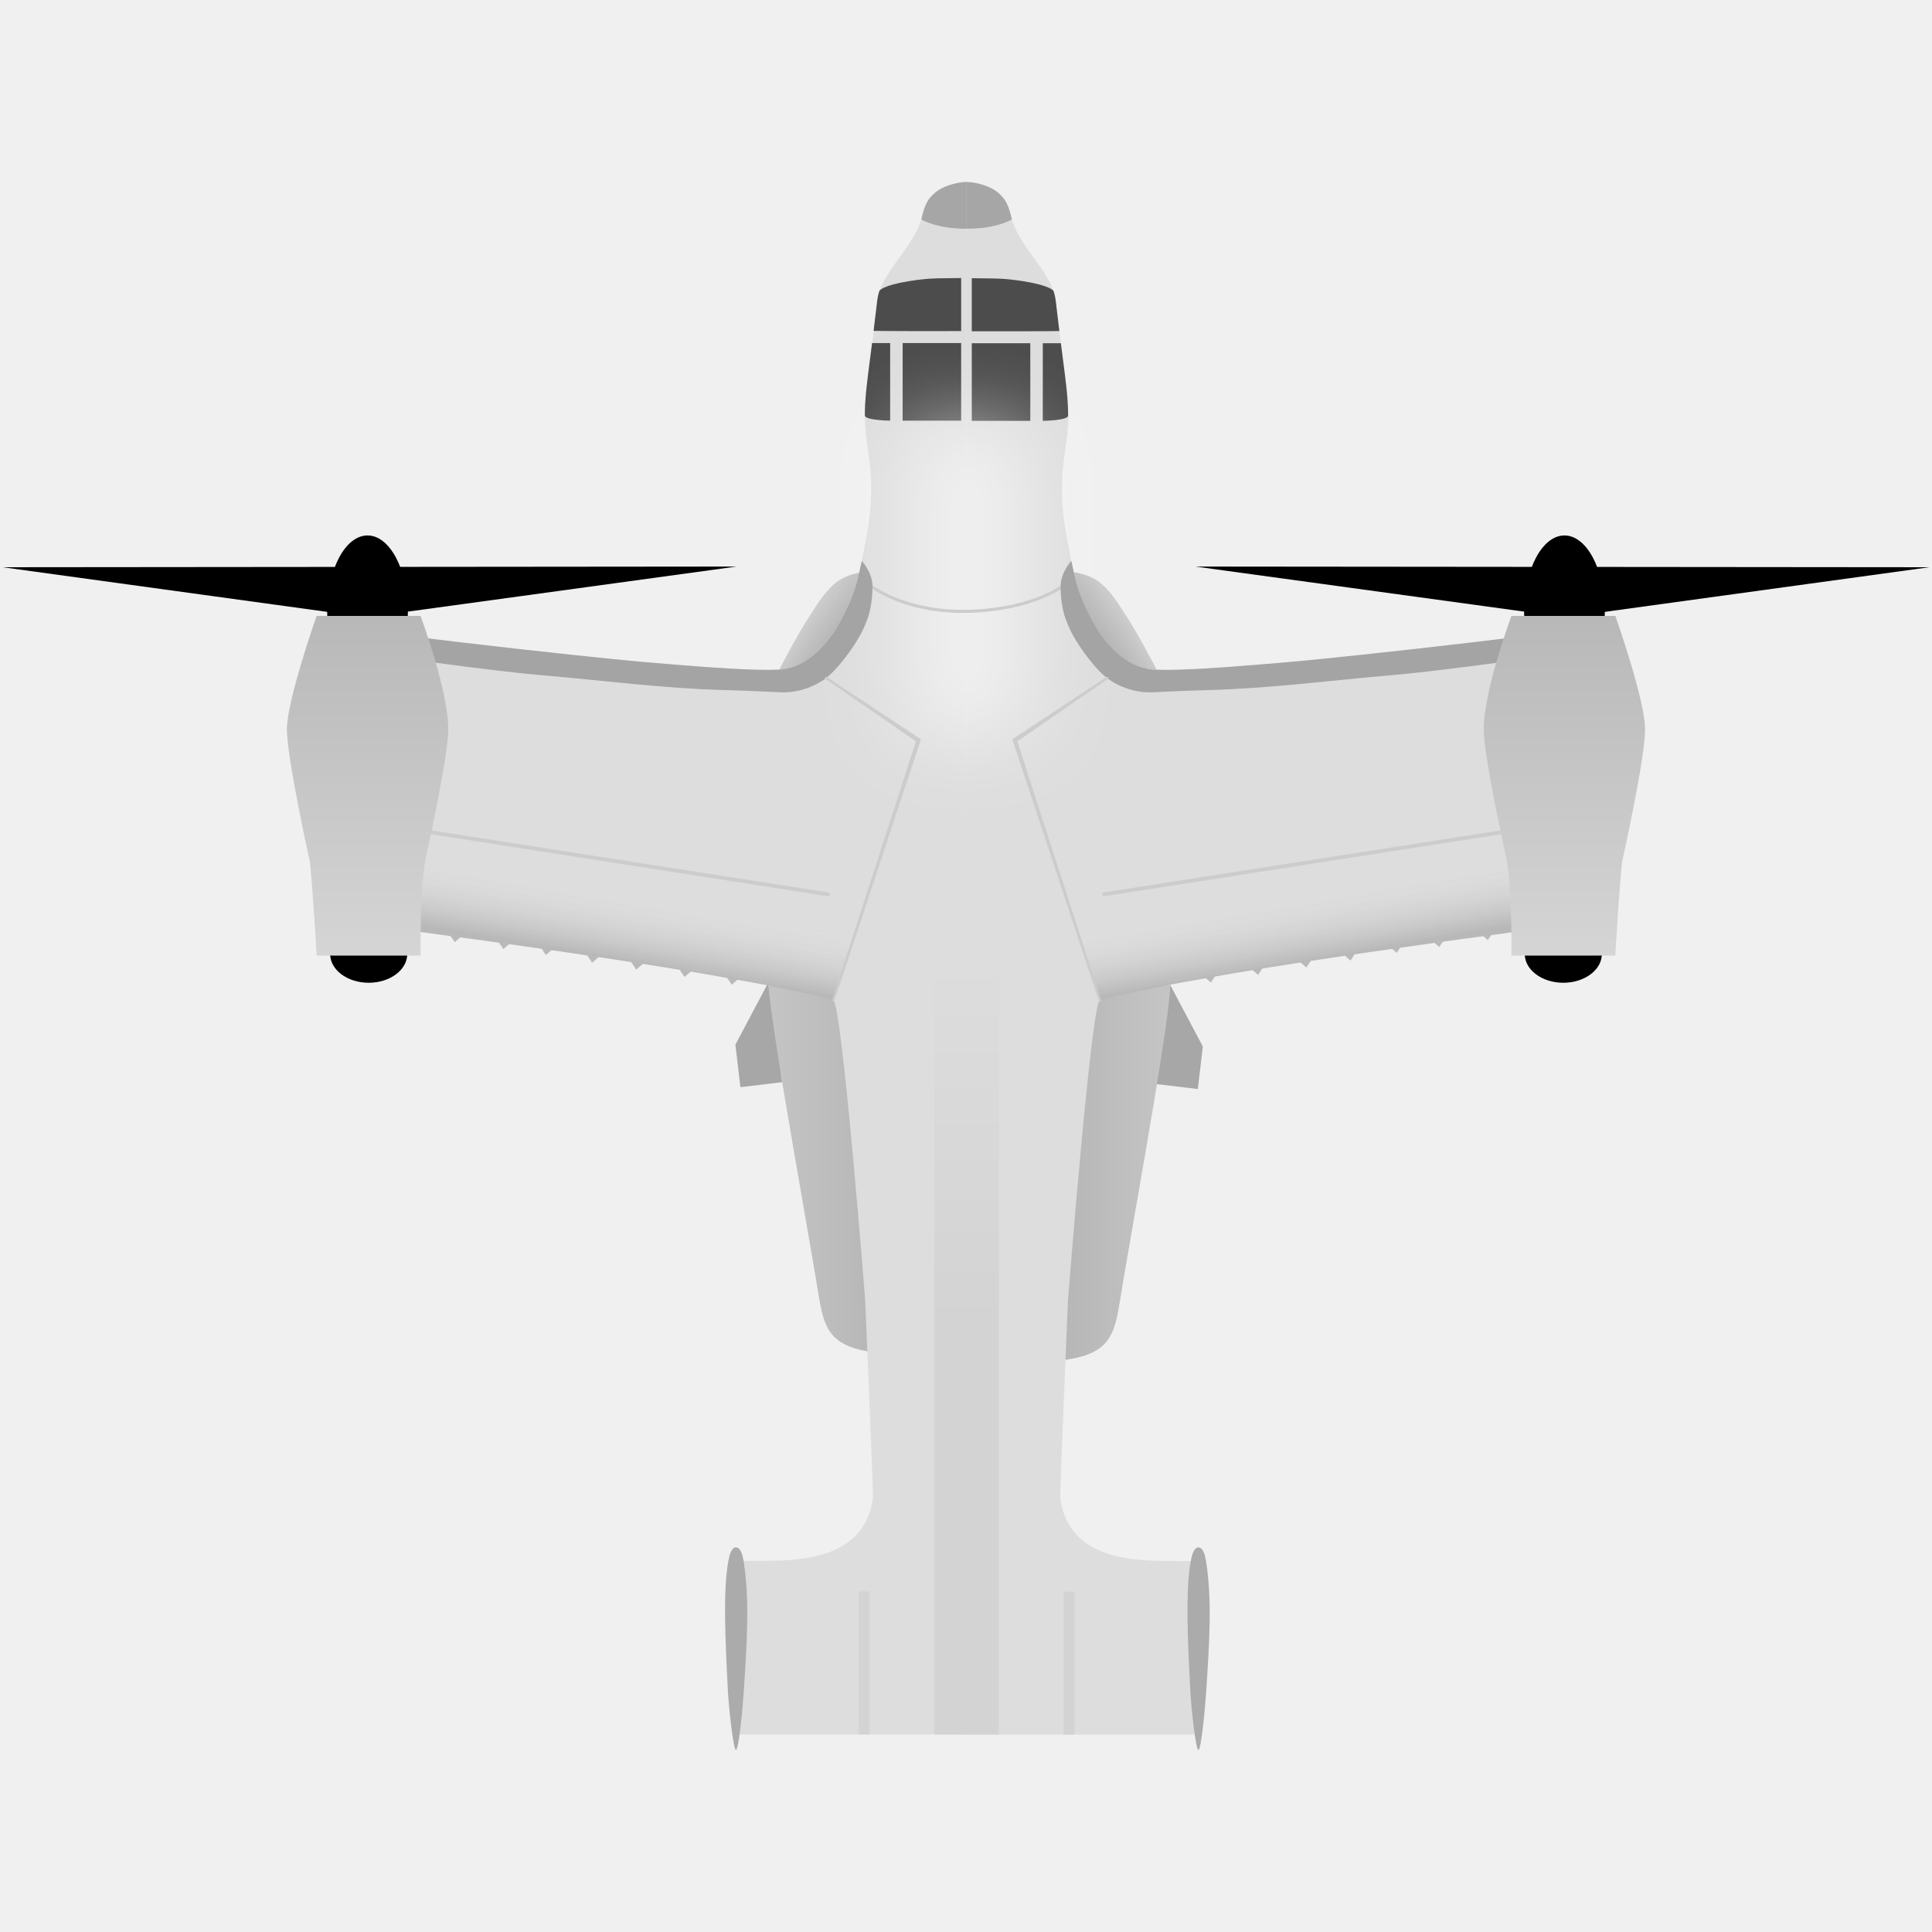
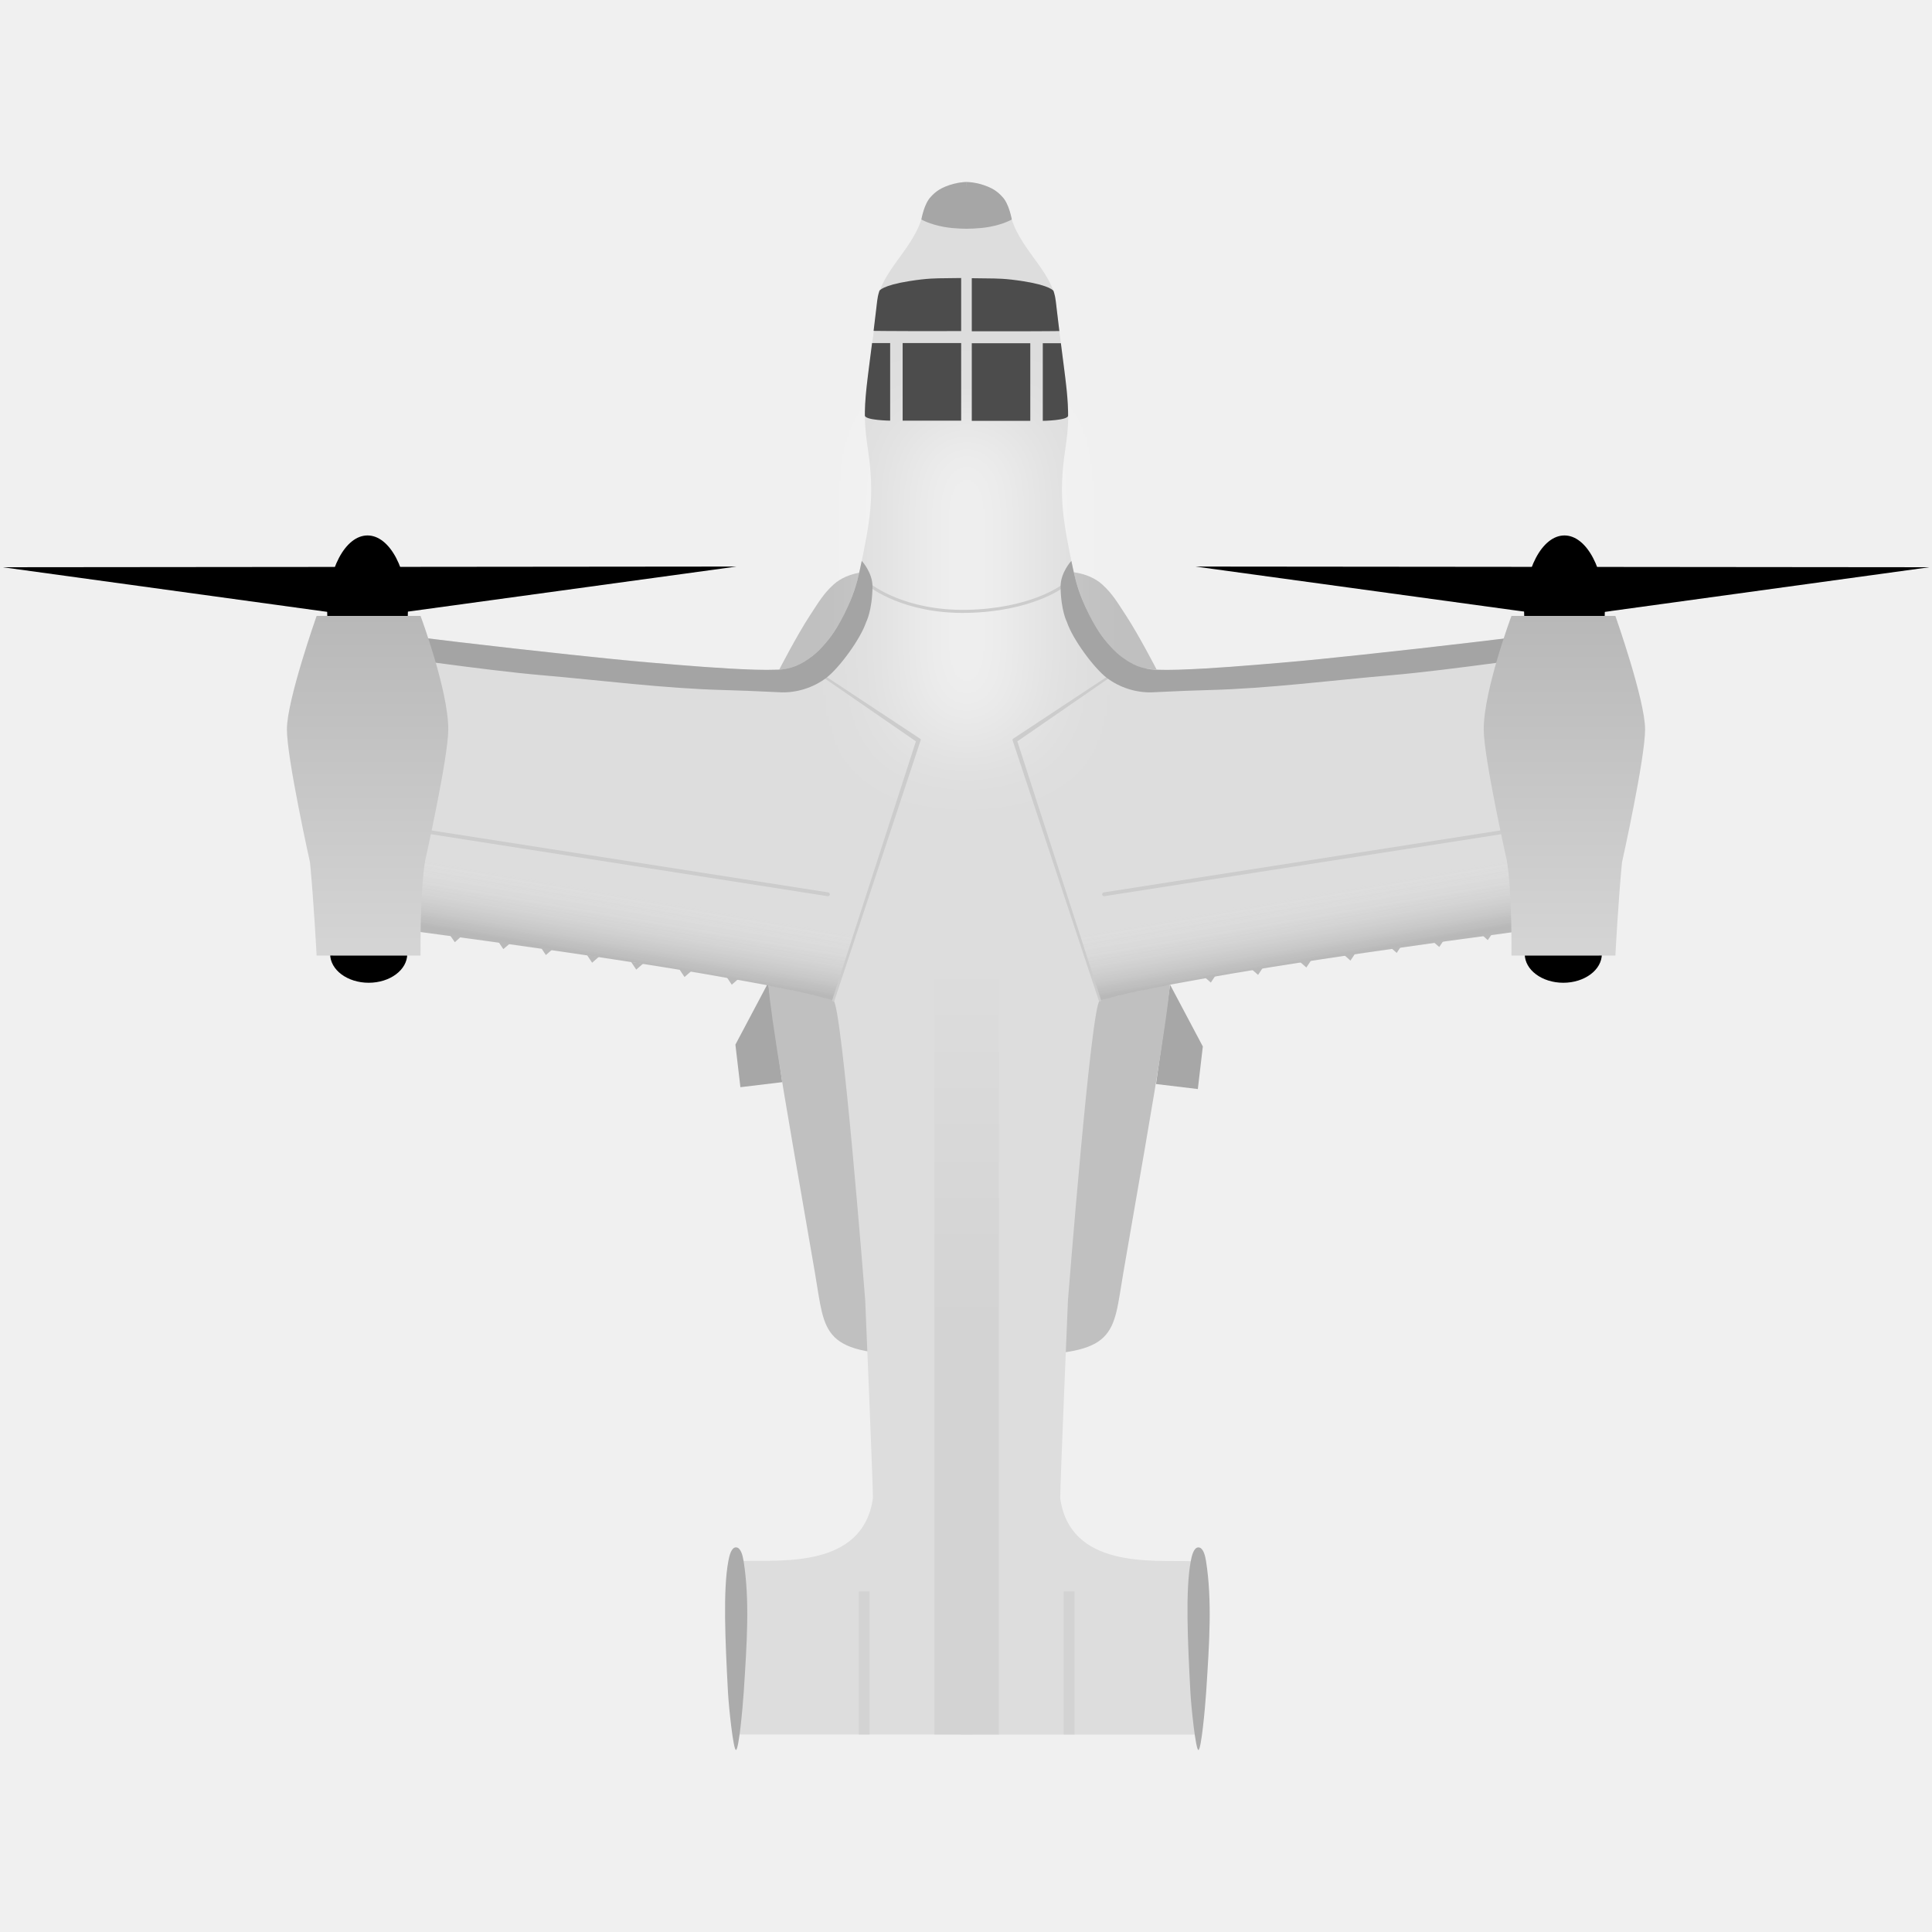
<svg xmlns="http://www.w3.org/2000/svg" xmlns:xlink="http://www.w3.org/1999/xlink" width="1010" height="1010" viewBox="0 0 1010 1010" version="1.1" id="svg1" xml:space="preserve">
  <defs id="defs1">
    <linearGradient id="linearGradient27">
      <stop style="stop-color:#d3d3d3;stop-opacity:1;" offset="0.493" id="stop27" />
      <stop style="stop-color:#dddddd;stop-opacity:1;" offset="0.931" id="stop28" />
    </linearGradient>
    <linearGradient id="linearGradient25">
      <stop style="stop-color:#333333;stop-opacity:0.289;" offset="0" id="stop25" />
      <stop style="stop-color:#e6e6e6;stop-opacity:0;" offset="0.677" id="stop26" />
    </linearGradient>
    <linearGradient id="linearGradient16">
      <stop style="stop-color:#e6e6e6;stop-opacity:1;" offset="0" id="stop16" />
      <stop style="stop-color:#cecece;stop-opacity:0;" offset="1" id="stop17" />
    </linearGradient>
    <linearGradient id="linearGradient5">
      <stop style="stop-color:#d5d5d5;stop-opacity:1;" offset="0" id="stop5" />
      <stop style="stop-color:#b8b8b8;stop-opacity:1;" offset="1" id="stop6" />
    </linearGradient>
    <linearGradient id="linearGradient13">
      <stop style="stop-color:#cecece;stop-opacity:1;" offset="0" id="stop13" />
      <stop style="stop-color:#b6b6b6;stop-opacity:1;" offset="1" id="stop14" />
    </linearGradient>
    <linearGradient id="linearGradient11">
      <stop style="stop-color:#c7c7c7;stop-opacity:1;" offset="0" id="stop11" />
      <stop style="stop-color:#b1b1b1;stop-opacity:1;" offset="1" id="stop12" />
    </linearGradient>
    <clipPath clipPathUnits="userSpaceOnUse" id="clipPath134">
      <path id="path135" style="fill:#ff0000;fill-opacity:1;fill-rule:nonzero;stroke:none;stroke-width:1.341" d="m 1610.775,1448.078 117.781,141.733 h 133.162 c -0.048,-0.053 -0.099,-0.106 -0.147,-0.158 -4.54,-5.061 -8.881,-10.153 -13.244,-15.242 -5.071,-5.995 -9.931,-11.993 -14.771,-17.984 -6.363,-7.937 -12.637,-15.866 -18.633,-23.753 -6.099,-8.044 -11.97,-16.052 -18.17,-24.114 -1.287,-1.493 -2.567,-2.986 -3.884,-4.547 -4.065,-4.816 -7.993,-9.639 -12.069,-14.455 -4.329,-5.151 -8.698,-10.301 -13.036,-15.452 -5.136,-6.139 -10.167,-12.279 -15.184,-18.416 -1.084,-1.333 -2.161,-2.666 -3.239,-3.999 -1.093,-1.203 -2.181,-2.409 -3.272,-3.613 z m 267.588,0 c 7.65,7.821 14.384,15.82 20.292,23.798 4.479,6.37 5.681,7.84 9.25,13.855 4.507,7.596 7.48,14.366 10.207,20.944 2.339,5.728 1.379,3.333 3.563,8.845 2.216,5.593 4.493,11.25 5.861,16.271 0.532,1.953 0.818,3.724 1.226,5.586 0.163,3.131 0.946,8.739 -1.389,9.547 -3.145,1.087 -6.719,1.906 -12.142,0.165 -1.202,-0.386 -2.444,-0.917 -3.706,-1.517 -10e-5,0.063 0.01,0.126 0.01,0.19 8.852,10.228 17.556,20.472 26.218,30.715 1.274,1.522 2.549,3.046 3.823,4.568 2.584,3.087 4.896,5.98 7.067,8.767 h 53.213 l -117.781,-141.733 z m 13.367,60.627 c 0.017,0.033 0.042,0.084 0.059,0.116 0.111,0.208 0.492,0.855 0.372,0.642 -0.142,-0.252 -0.29,-0.507 -0.431,-0.758 z m -36.451,62.431 c 0.167,0.213 0.333,0.426 0.5,0.639 0.215,0.199 0.43,0.401 0.646,0.597 -0.348,-0.407 -0.697,-0.815 -1.047,-1.222 -0.033,0 -0.067,-0.011 -0.1,-0.014 z m 53.377,12.777 c -0.365,0.456 -0.794,0.849 -1.191,1.274 -0.657,0.354 -1.182,0.85 -1.968,1.064 -0.186,0.051 -0.398,0.062 -0.591,0.102 1.192,1.151 2.382,2.304 3.571,3.458 h 5.305 c -1.688,-1.897 -3.396,-3.862 -5.127,-5.899 z" />
    </clipPath>
    <clipPath clipPathUnits="userSpaceOnUse" id="clipPath137">
      <path id="path137" style="fill:#ff0000;fill-opacity:1;fill-rule:nonzero;stroke:none;stroke-width:1.003" d="m 498.095,889.201 8.887,79.692 h 146.635 c -0.273,-2.338 -0.569,-4.676 -0.827,-7.014 -0.46,-4.035 -0.924,-8.07 -1.409,-12.105 -0.475,-3.918 -0.95,-7.837 -1.539,-11.753 -0.562,-3.727 -1.115,-7.454 -1.601,-11.183 -0.606,-4.496 -1.109,-8.993 -1.452,-13.488 -0.365,-5.725 -0.46,-11.436 -0.118,-17.087 0.143,-2.358 0.329,-4.708 0.5,-7.062 z" />
    </clipPath>
    <clipPath clipPathUnits="userSpaceOnUse" id="clipPath188">
      <path id="path189" style="fill:#ff0000;fill-opacity:1;fill-rule:nonzero;stroke:none" d="m 454.441,255.963 v 0.543 c 0.16,-0.183 0.324,-0.364 0.488,-0.543 z m 3.805,0 c -0.007,0.018 -0.01,0.034 -0.018,0.053 0.069,0.043 0.114,0.089 0.141,0.137 0.043,-0.063 0.086,-0.126 0.129,-0.189 z m 9.072,0 c 0.017,0.129 0.021,0.264 0.016,0.404 0.68,-0.044 1.242,0.176 1.611,0.562 0.368,-0.299 0.698,-0.567 1.191,-0.967 z m 9.66,0 c -1.34,1.15 -2.682,2.297 -4.043,3.422 -1.673,1.354 -2.322,1.904 -4.064,3.213 -1.787,1.343 -3.635,2.6 -5.5,3.83 0.119,0.288 0.167,0.668 0.098,1.133 -0.06,0.405 -0.121,0.809 -0.186,1.213 -0.093,0.558 -0.195,1.114 -0.307,1.668 -0.021,0.102 0.041,0.293 -0.062,0.307 -0.729,0.097 -1.47,-0.004 -2.205,-0.006 -2e-4,-0.086 -0.003,-0.174 0,-0.26 0.002,-0.044 0.009,-0.087 0.014,-0.131 0.005,-0.045 0.011,-0.09 0.016,-0.135 v -0.002 c -0.003,-0.013 -3.4e-4,-0.03 0.006,-0.049 8.1e-4,-0.008 10e-4,-0.016 0.002,-0.023 0.013,-0.131 0.024,-0.263 0.035,-0.395 -0.344,-0.01 -0.559,-0.01 -0.695,-0.035 -0.135,0.664 -0.293,1.323 -0.492,1.971 -0.727,2.366 -3.132,1.62 -2.389,-0.74 0.303,-0.961 0.524,-1.952 0.645,-2.953 -0.262,0.311 -0.513,0.63 -0.787,0.932 -1.664,1.832 -3.613,0.274 -1.951,-1.561 0.423,-0.468 0.828,-0.951 1.227,-1.439 -0.189,-0.238 -0.417,-0.54 -0.764,-0.99 -0.104,-0.085 -0.161,-0.153 -0.176,-0.227 -0.04,-0.051 -0.067,-0.088 -0.109,-0.143 -0.077,-0.097 0.157,-0.191 0.238,-0.285 0.03,-0.034 0.061,-0.071 0.092,-0.105 0.017,-0.029 0.028,-0.046 0.047,-0.078 0.021,-0.029 0.041,-0.059 0.062,-0.088 0.097,-0.377 0.292,-0.805 0.492,-1.207 -0.484,0.524 -1.094,1.172 -1.779,1.5 V 339.5 H 506.75 v -83.537 z" />
    </clipPath>
    <clipPath clipPathUnits="userSpaceOnUse" id="clipPath224">
      <path id="path225" style="fill:#ff0000;fill-opacity:1;fill-rule:nonzero;stroke:none" d="m 460.805,137.408 v 126.816 c 5.8e-4,-0.05 0.004,-0.099 0.01,-0.148 0.012,-0.103 0.046,-0.172 0.082,-0.23 0.002,-0.029 0.004,-0.059 0.006,-0.088 0.021,-0.256 0.151,-0.377 0.279,-0.377 0.145,-5e-5 0.289,0.155 0.27,0.445 -0.007,0.097 -0.016,0.194 -0.025,0.291 -0.02,0.219 -0.027,0.439 -0.035,0.658 0.002,0.025 0.004,0.048 0.01,0.139 0.002,0.031 0.004,0.061 0.006,0.092 0.087,0.048 0.163,0.135 0.18,0.314 0.006,0.062 0.025,0.121 0.047,0.18 0.032,0.074 0.071,0.145 0.107,0.217 0.197,0.384 -0.068,0.598 -0.311,0.441 8.1e-4,0.011 9e-4,0.022 0.002,0.033 0.041,0.545 -0.51,0.586 -0.551,0.041 -8.2e-4,-0.011 -9e-4,-0.022 -0.002,-0.033 -0.022,0.009 -0.044,0.03 -0.066,0.023 -0.003,-7.9e-4 -0.005,-0.003 -0.008,-0.004 v 2.344 h 97.027 V 137.408 Z m 0,127.971 v 0.129 c 0.006,-0.003 0.015,-0.002 0.021,-0.004 -6.1e-4,-0.007 -9e-4,-0.014 -0.002,-0.021 -0.003,-0.015 -0.007,-0.03 -0.01,-0.045 -0.003,-0.02 -0.007,-0.039 -0.01,-0.059 z m 0.01,0.557 c -0.003,0.006 -0.007,0.013 -0.01,0.021 v 0.008 c 0.003,-0.01 0.006,-0.02 0.01,-0.029 z" />
    </clipPath>
    <linearGradient xlink:href="#linearGradient11" id="linearGradient12" x1="430.621" y1="661.103" x2="518.211" y2="661.103" gradientUnits="userSpaceOnUse" gradientTransform="translate(-4)" />
    <linearGradient xlink:href="#linearGradient13" id="linearGradient14" x1="458.867" y1="361.31" x2="472.144" y2="369.919" gradientUnits="userSpaceOnUse" gradientTransform="translate(-0.00236939,-6.617426)" />
    <filter style="color-interpolation-filters:sRGB" id="filter26" x="-1.273" y="-0.289" width="3.546" height="1.578">
      <feGaussianBlur stdDeviation="26.174" id="feGaussianBlur26" />
    </filter>
    <filter style="color-interpolation-filters:sRGB" id="filter16" x="-0" y="-0" width="1" height="1">
      <feGaussianBlur stdDeviation="0.001" id="feGaussianBlur16" />
    </filter>
    <radialGradient xlink:href="#linearGradient16" id="radialGradient17" cx="464.297" cy="360.55" fx="464.297" fy="360.55" r="26.495" gradientTransform="matrix(1,0,0,1.001374,0,-0.4954722)" gradientUnits="userSpaceOnUse" />
    <linearGradient xlink:href="#linearGradient5" id="linearGradient19" x1="199.52" y1="530.266" x2="199.52" y2="352.7" gradientUnits="userSpaceOnUse" />
    <linearGradient xlink:href="#linearGradient25" id="linearGradient26" x1="364.614" y1="538.126" x2="373.311" y2="488.046" gradientUnits="userSpaceOnUse" />
    <linearGradient xlink:href="#linearGradient27" id="linearGradient28" x1="540" y1="846.712" x2="540" y2="540" gradientUnits="userSpaceOnUse" gradientTransform="matrix(0.9276718,0,0,1.415943,39.0572,-256.9282)" />
  </defs>
  <g id="layer4" style="display:inline;opacity:1;fill:#e6e6e6">
    <g id="g3" transform="translate(-34.6729,-35.24358)">
-       <g id="g2">
+       <g id="g2" style="display:inline">
        <use x="0" y="0" xlink:href="#path30" id="use30" transform="matrix(-1,0,0,1,1082.607,0.97179)" style="display:inline;opacity:1;fill:#e6e6e6" />
        <path style="display:inline;opacity:1;fill:#a7a7a7;fill-opacity:1;stroke:none;stroke-width:3;stroke-linecap:round;stroke-linejoin:round;stroke-dasharray:none;stroke-opacity:1;paint-order:stroke fill markers" d="m 436.267,549.014 -17.14,32.327 2.608,22.259 21.863,-2.629 z" id="path30" />
        <use x="0" y="0" xlink:href="#path39" id="use14" transform="matrix(-1,0,0,1,1081.372,0)" style="display:inline;opacity:1;fill:url(#radialGradient17);fill-opacity:1" />
-         <path style="display:inline;opacity:1;fill:url(#linearGradient14)" d="m 442.028,385.311 c 0,0 9.106,-17.679 15.837,-27.993 5.046,-7.733 7.335,-11.688 12.551,-16.474 7.937,-7.282 20.376,-6.826 20.376,-6.826 l -14.823,48.715 z" id="path39" />
-         <use x="0" y="0" xlink:href="#path5" id="use1" transform="matrix(-1,0,0,1,1082.617,3.9783)" style="display:inline;opacity:1;fill:#e6e6e6" />
-         <path style="display:inline;opacity:1;fill:url(#linearGradient12)" d="m 518.431,743.632 c -55.26,0 -52.143,-10.681 -57.733,-42.993 l -11.352,-65.612 c -15.07,-87.102 -13.068,-89.02 -13.068,-89.02 l 68.925,10.14 c 0,0 24.703,187.485 13.228,187.485 z" id="path5" />
+         <path style="display:inline;opacity:1;fill:#c0c0c0;fill-opacity:1" d="m 442.028,385.311 c 0,0 9.106,-17.679 15.837,-27.993 5.046,-7.733 7.335,-11.688 12.551,-16.474 7.937,-7.282 20.376,-6.826 20.376,-6.826 l -14.823,48.715 z" id="path39" />
+         <use x="0" y="0" xlink:href="#path5" id="use1" transform="matrix(-1,0,0,1,1082.617,-3.0000001e-6)" style="display:inline;opacity:1;fill:#e6e6e6" />
+         <path style="display:inline;opacity:1;fill:#c0c0c0;fill-opacity:1" d="m 518.431,743.632 c -55.26,0 -52.143,-10.681 -57.733,-42.993 l -11.352,-65.612 c -15.07,-87.102 -13.068,-89.02 -13.068,-89.02 l 68.925,10.14 c 0,0 24.703,187.485 13.228,187.485 z" id="path5" />
      </g>
      <use x="0" y="0" xlink:href="#path1" id="use58" transform="matrix(-1,0,0,1,1079.953,0.09375)" style="display:inline;opacity:1;fill:#dddddd;fill-opacity:1" />
-       <path style="display:inline;opacity:1;fill:#dddddd;fill-opacity:1" d="m 538.5,950.515 -120.019,0.005 c -0.453,2e-5 -2.125,-9.355 -2.165,-19.03 -0.01,-2.415 0,-50.705 0,-54.935 0,-10.484 -2.812,-16.729 5.586,-16.729 19.488,-0.549 62.468,3.931 67.62,-32.896 0.027,-7.302 -4.037,-103.376 -4.037,-103.376 0,0 -12.198,-155.497 -16.673,-156.809 C 417.323,551.657 225.921,527.502 225.921,527.502 V 373.706 c 0,0 172.683,22.158 214.607,20.153 22.135,-1.059 37.748,-30.555 42.271,-52.585 5.075,-24.722 7.835,-37.691 4.084,-62.648 -3.535,-23.522 -0.686,-28.185 4.92,-77.151 1.893,-16.536 20.108,-28.09 24.019,-46.634 3.352,-15.894 22.678,-15.894 22.678,-15.894 z" id="path1" transform="translate(1.49999,-8.54737)" />
+       <path style="display:inline;opacity:1;fill:#dddddd;fill-opacity:1" d="m 541.668,950.515 -123.187,0.005 c -0.453,2e-5 -2.125,-9.355 -2.165,-19.03 -0.01,-2.415 0,-50.705 0,-54.935 0,-10.484 -2.812,-16.729 5.586,-16.729 19.488,-0.549 62.468,3.931 67.62,-32.896 0.027,-7.302 -4.037,-103.376 -4.037,-103.376 0,0 -12.198,-155.497 -16.673,-156.809 C 417.323,551.657 225.921,527.502 225.921,527.502 V 373.706 c 0,0 172.683,22.158 214.607,20.153 22.135,-1.059 37.748,-30.555 42.271,-52.585 5.075,-24.722 7.835,-37.691 4.084,-62.648 -3.535,-23.522 -0.686,-28.185 4.92,-77.151 1.893,-16.536 20.108,-28.09 24.019,-46.634 3.352,-15.894 22.678,-15.894 22.678,-15.894 z" id="path1" transform="translate(1.49999,-8.54737)" />
      <use x="0" y="0" xlink:href="#path25" id="use26" transform="matrix(-1,0,0,1,1079.953,0.09375)" style="display:inline;opacity:1;fill:#e6e6e6" />
      <path style="display:inline;opacity:0.746;fill:url(#linearGradient26);fill-opacity:1;stroke:none;stroke-width:1.6;stroke-linecap:round;stroke-linejoin:round;stroke-dasharray:none;stroke-opacity:1;paint-order:stroke fill markers" d="m 470.312,558.198 17.008,-52.577 -19.829,-2.865 -207.37,-32.39 -15.109,15.77 9.549,36.353 33.947,4.601 43.04,6.119 24.25,3.619 24.412,3.807 21.463,3.527 31.941,5.73 16.428,3.333 c 0,0 7.23,1.585 10.823,2.47 3.163,0.78 9.447,2.502 9.447,2.502 z" id="path25" />
      <use x="0" y="0" xlink:href="#path10" id="use10" transform="translate(241.7469,0.01968045)" />
      <path style="display:inline;opacity:1;fill:#ababab;fill-opacity:1;stroke-width:1.217" d="m 419.41,950.072 c 1.502,0.002 3.53,-22.062 4.059,-30.155 1.698,-25.971 3.181,-48.17 -0.067,-68.639 -0.456,-2.875 -1.487,-7.11 -3.992,-7.11 -2.457,0 -3.467,4.424 -3.984,7.196 -2.819,15.121 -1.634,41.42 -0.191,68.46 0.441,8.263 2.807,30.246 4.175,30.247 z" id="path10" />
+       <rect style="display:inline;opacity:0.746;fill:#ffffff;mix-blend-mode:normal;fill-opacity:1;stroke:#ffffff;stroke-opacity:1;filter:url(#filter26)" id="rect26" width="49.738" height="219" x="518.211" y="368" transform="matrix(0.988432,0,0,0.7617657,3.202138,-25.1756)" />
+       <use x="0" y="0" xlink:href="#path12" id="use17" transform="matrix(-1,0,0,1,1079.953,-6.68e-4)" style="display:inline;opacity:1;fill:#e6e6e6" />
+       <path style="display:inline;opacity:1;fill:#a6a6a6;fill-opacity:1;filter:url(#filter16)" d="m 516.336,149.981 c 0,0 4.104,2.467 11.73,3.869 5.821,1.07 12.521,0.963 12.521,0.963 L 540,130.4 c 0,0 -5.115,-0.109 -11.296,2.48 -2.605,1.091 -3.943,2.096 -5.103,3.025 -1.124,0.9 -1.639,1.576 -2.187,2.11 -3.614,3.522 -5.078,11.967 -5.078,11.967 z" id="path12" />
      <use x="0" y="0" xlink:href="#g16" id="use16" transform="matrix(-0.9999999,0,0,1,1079.84,0.0958215)" />
      <g id="g16" transform="matrix(0.9682464,0,0,1,15.6591,-0.0958215)" style="display:inline;opacity:1;fill:#e6e6e6">
        <path style="display:inline;opacity:1;fill:#4c4c4c;fill-opacity:1" d="M 490.48,214.679 H 500.25 V 255.25 c 0,0 -13.602,-0.177 -13.656,-2.705 -0.003,-0.147 0.013,-2.19 0.013,-2.19 l 0.138,-3.72 0.283,-3.97 0.27,-2.858 0.257,-2.391 0.488,-4.117 0.275,-2.185 0.334,-2.587 0.36,-2.739 0.292,-2.203 0.422,-3.174 0.43,-3.246 z" id="path15" />
        <rect style="display:inline;opacity:1;fill:#4c4c4c;fill-opacity:1" id="rect16" width="31.59" height="40.571" x="506.996" y="214.679" />
        <path style="display:inline;opacity:1;fill:#4c4c4c;fill-opacity:1" d="m 494.463,187.333 c 0,0 1.561,-2.804 16.084,-5.031 9.934,-1.524 14.427,-1.456 20.048,-1.524 l 7.991,-0.096 -10e-6,27.729 c 0,0 -3.552,0.023 -11.684,0.023 -5.308,0 -10.932,0.003 -14.475,0.003 -9.616,0 -21.122,-0.124 -21.122,-0.124 0,0 1.011,-7.953 1.486,-11.97 0.058,-0.492 0.111,-1.015 0.175,-1.507 0.198,-1.514 0.347,-3.038 0.661,-4.533 0.192,-0.914 0.427,-1.67 0.427,-1.67" id="path11" />
      </g>
-       <rect style="display:inline;opacity:0.746;mix-blend-mode:normal;fill:#ffffff;fill-opacity:1;stroke:#ffffff;stroke-opacity:1;filter:url(#filter26)" id="rect26" width="49.738" height="219" x="518.211" y="368" transform="matrix(0.988432,0,0,0.7617657,3.202138,-25.1756)" />
-       <path style="display:inline;opacity:1;fill:#ffffff;fill-opacity:0.004;stroke:#cccccc;stroke-width:1.6;stroke-linecap:butt;stroke-linejoin:bevel;stroke-dasharray:none;stroke-dashoffset:0;stroke-opacity:1;paint-order:normal" d="m 490.01,341.612 c 0,0 17.559,13.854 50.053,13.237 33.582,-0.638 49.897,-13.018 49.897,-13.018" id="path28" />
-       <use x="0" y="0" xlink:href="#path3" id="use4" transform="matrix(-1,0,0,1,1079.346,1.1309692e-6)" style="display:inline;opacity:1;fill:#e6e6e6" />
-       <path style="display:inline;opacity:1;fill:#cccccc;fill-opacity:1;stroke:#cccccc;stroke-width:2;stroke-linecap:round;stroke-linejoin:bevel;stroke-dasharray:none;stroke-opacity:1" d="m 260.121,470.366 207.37,32.39" id="path3" />
+       <g id="g4">
+         <use x="0" y="0" xlink:href="#path3" id="use4" transform="matrix(-1,0,0,1,1079.346,1e-6)" style="display:inline;opacity:1;fill:#e6e6e6" />
+         <path style="display:inline;opacity:1;fill:#cccccc;fill-opacity:1;stroke:#cccccc;stroke-width:2;stroke-linecap:round;stroke-linejoin:bevel;stroke-dasharray:none;stroke-opacity:1" d="m 260.121,470.366 207.37,32.39" id="path3" />
+         <use x="0" y="0" xlink:href="#path17" id="use18" transform="matrix(-1,0,0,1,1080,3e-6)" style="display:inline;opacity:1;fill:#e6e6e6" />
+         <path style="display:inline;opacity:1;fill:#cccccc;fill-opacity:1;stroke:#cccccc;stroke-width:1.2;stroke-linecap:round;stroke-linejoin:round;stroke-dasharray:none;stroke-opacity:1;paint-order:stroke fill markers" d="m 466.543,389.683 47.644,32.881 -43.876,135.634 45.107,-136.217 z" id="path17" />
+         <path style="display:inline;opacity:1;fill:#ffffff;fill-opacity:0.004;stroke:#cccccc;stroke-width:1.6;stroke-linecap:butt;stroke-linejoin:bevel;stroke-dasharray:none;stroke-dashoffset:0;stroke-opacity:1;paint-order:normal" d="m 490.01,341.612 c 0,0 17.559,13.854 50.053,13.237 33.582,-0.638 49.897,-13.018 49.897,-13.018" id="path28" />
+       </g>
+       <g id="g1" style="display:inline;opacity:1;fill:#e6e6e6">
+         <use x="0" y="0" xlink:href="#rect29" id="use2" style="display:inline;opacity:1;fill:#e6e6e6" transform="translate(-107.125)" />
+         <rect style="display:inline;opacity:1;fill:url(#linearGradient28);stroke:none;stroke-width:1.778;stroke-linecap:round;stroke-linejoin:round;stroke-dasharray:none;stroke-opacity:1;paint-order:stroke fill markers" id="rect27" width="33.667" height="434.287" x="523.166" y="507.681" />
+         <rect style="display:inline;opacity:1;fill:#d3d3d3;fill-opacity:1;stroke:#d3d3d3;stroke-width:3;stroke-dasharray:none;stroke-opacity:1" id="rect29" width="2.625" height="71.745" x="592.25" y="868.728" />
+       </g>
+       <use x="0" y="0" xlink:href="#g24" id="use40" transform="matrix(-1,0,0,1,1084.882,-1.112113)" style="display:inline;opacity:1;fill:#e6e6e6" />
+       <g id="g24" style="display:inline;opacity:1;fill:#b9b9b9;fill-opacity:1">
+         <path style="fill:#b9b9b9;fill-opacity:1" d="m 414.552,546.008 2.667,4.016 3.611,-3.164 z" id="path24" />
+         <path style="display:inline;opacity:1;fill:#b9b9b9;fill-opacity:1" d="m 389.852,541.992 2.667,4.016 3.611,-3.164 z" id="path23" />
+         <path style="display:inline;opacity:1;fill:#b9b9b9;fill-opacity:1" d="m 364.614,538.126 2.667,4.016 3.611,-3.164 z" id="path22" />
+         <path style="display:inline;opacity:1;fill:#b9b9b9;fill-opacity:1" d="m 341.549,534.515 2.667,4.016 3.611,-3.164 z" id="path21" />
+         <path style="display:inline;opacity:1;fill:#b9b9b9;fill-opacity:1" d="m 317.374,530.499 2.667,4.016 3.611,-3.164 z" id="path20" />
+         <path style="display:inline;opacity:1;fill:#b9b9b9;fill-opacity:1" d="m 295.041,527.293 2.753,4.121 3.83,-3.258 z" id="path19" />
+         <path style="display:inline;opacity:1;fill:#b9b9b9;fill-opacity:1" d="m 269.61,523.725 2.84,4.09 3.486,-3.164 z" id="path18" />
+       </g>
      <use x="0" y="0" xlink:href="#path2" id="use3" transform="matrix(-1,0,0,1,1079.915,0)" style="display:inline;opacity:1;fill:#e6e6e6" />
      <path style="display:inline;opacity:1;fill:#a4a4a4;fill-opacity:1" d="m 485.173,328.463 c 0,0 5.708,6.098 5.618,13.556 -0.15,12.487 -3.319,18.447 -3.319,18.447 -2.997,8.95 -14.146,24.081 -20.929,29.218 -6.617,5.011 -15.443,7.834 -23.735,7.475 -18.217,-0.788 -18.244,-0.88 -29.681,-1.178 -31.524,-0.823 -64.098,-5.094 -95.459,-7.778 -28.918,-2.475 -85.913,-10.783 -85.913,-10.783 l -4.334,-12.26 c 0,0 30.514,3.813 45.785,5.607 19.979,2.347 39.966,4.633 59.971,6.745 14.12,1.491 28.277,3.01 42.427,4.19 17.795,1.484 35.789,3.052 53.636,3.642 4.336,0.143 7.707,0.117 12.144,-0.003 2.958,-0.08 6.445,-0.815 9.196,-1.906 3.122,-1.239 6.115,-3.146 8.772,-5.201 2.611,-2.019 4.896,-4.453 7.043,-6.96 2.13,-2.488 4.044,-5.173 5.747,-7.971 2.701,-4.438 5.019,-9.118 7.041,-13.904 1.449,-3.429 2.676,-7.021 3.642,-10.617 0.935,-3.476 2.348,-10.318 2.348,-10.318 z" id="path2" />
      <use x="0" y="0" xlink:href="#g46" id="use5" transform="matrix(-1,0,0,1,1079.346,6.1938359e-8)" style="display:inline;opacity:1;fill:#e6e6e6" />
      <g id="g46" style="display:inline;opacity:1;fill:#e6e6e6" transform="translate(29.36999,-1.268679)">
        <path style="display:inline;fill:#000000;fill-opacity:1" d="M 196.929,359.21 6.718,333.047 390.323,332.694 Z" id="path46" />
        <ellipse style="display:inline;opacity:1;fill:#000000;fill-opacity:1;stroke-width:1.667" id="ellipse46" cx="197.443" cy="356.323" rx="21.098" ry="39.893" />
        <ellipse style="display:inline;opacity:1;fill:#000000;fill-opacity:1" id="path45" cx="199.581" cy="529.446" rx="20.153" ry="15.026" transform="translate(-1.530265,5.80276)" />
        <path style="display:inline;opacity:1;fill:url(#linearGradient19);fill-opacity:1" d="m 226.686,530.281 c 0,0 -0.404,-33.653 2.443,-49.824 0,0 12.039,-53.754 12.053,-68.457 0.019,-20.349 -14.496,-59.3 -14.496,-59.3 h -54.332 c 0,0 -15.536,43.984 -15.536,59.3 0,15.316 12.071,69.5 12.071,69.5 1.941,19.782 3.464,48.75 3.464,48.75 z" id="path40" transform="translate(-1.530265,5.80276)" />
      </g>
-       <use x="0" y="0" xlink:href="#path12" id="use17" transform="matrix(-1,0,0,1,1079.953,-6.6825848e-4)" />
-       <path style="display:inline;opacity:1;fill:#a6a6a6;fill-opacity:1;filter:url(#filter16)" d="m 516.336,149.981 c 0,0 4.104,2.467 11.73,3.869 5.821,1.07 11.934,0.963 11.934,0.963 v -24.413 c 0,0 -5.115,-0.109 -11.296,2.48 -2.605,1.091 -3.943,2.096 -5.103,3.025 -1.124,0.9 -1.639,1.576 -2.187,2.11 -3.614,3.522 -5.078,11.967 -5.078,11.967 z" id="path12" />
-       <use x="0" y="0" xlink:href="#path17" id="use18" transform="matrix(-1,0,0,1,1080,3.03e-6)" />
-       <path style="display:inline;opacity:1;fill:#cccccc;fill-opacity:1;stroke:#cccccc;stroke-width:1.2;stroke-linecap:round;stroke-linejoin:round;stroke-dasharray:none;stroke-opacity:1;paint-order:stroke fill markers" d="m 466.543,389.683 47.644,32.881 -43.876,135.634 45.107,-136.217 z" id="path17" />
-       <g id="g1">
-         <rect style="display:inline;opacity:1;fill:#d3d3d3;fill-opacity:1;stroke:#d3d3d3;stroke-width:3;stroke-dasharray:none;stroke-opacity:1" id="rect1" width="2.625" height="71.745" x="592.25" y="868.822" />
-         <rect style="display:inline;opacity:1;fill:url(#linearGradient28);stroke:none;stroke-width:1.778;stroke-linecap:round;stroke-linejoin:round;stroke-dasharray:none;stroke-opacity:1;paint-order:stroke fill markers" id="rect27" width="33.667" height="434.287" x="523.166" y="507.681" />
-         <rect style="display:inline;opacity:1;fill:#d3d3d3;fill-opacity:1;stroke:#d3d3d3;stroke-width:3;stroke-dasharray:none;stroke-opacity:1" id="rect29" width="2.625" height="71.745" x="485.125" y="868.728" />
-       </g>
-       <use x="0" y="0" xlink:href="#g24" id="use40" transform="matrix(-1,0,0,1,1084.882,-1.112113)" />
-       <g id="g24" style="display:inline;opacity:1;fill:#b9b9b9;fill-opacity:1">
-         <path style="fill:#b9b9b9;fill-opacity:1" d="m 414.552,546.008 2.667,4.016 3.611,-3.164 z" id="path24" />
-         <path style="display:inline;opacity:1;fill:#b9b9b9;fill-opacity:1" d="m 389.852,541.992 2.667,4.016 3.611,-3.164 z" id="path23" />
-         <path style="display:inline;opacity:1;fill:#b9b9b9;fill-opacity:1" d="m 364.614,538.126 2.667,4.016 3.611,-3.164 z" id="path22" />
-         <path style="display:inline;opacity:1;fill:#b9b9b9;fill-opacity:1" d="m 341.549,534.515 2.667,4.016 3.611,-3.164 z" id="path21" />
-         <path style="display:inline;opacity:1;fill:#b9b9b9;fill-opacity:1" d="m 317.374,530.499 2.667,4.016 3.611,-3.164 z" id="path20" />
-         <path style="display:inline;opacity:1;fill:#b9b9b9;fill-opacity:1" d="m 295.041,527.293 2.753,4.121 3.83,-3.258 z" id="path19" />
-         <path style="display:inline;opacity:1;fill:#b9b9b9;fill-opacity:1" d="m 269.61,523.725 2.84,4.09 3.486,-3.164 z" id="path18" />
-       </g>
    </g>
  </g>
</svg>
